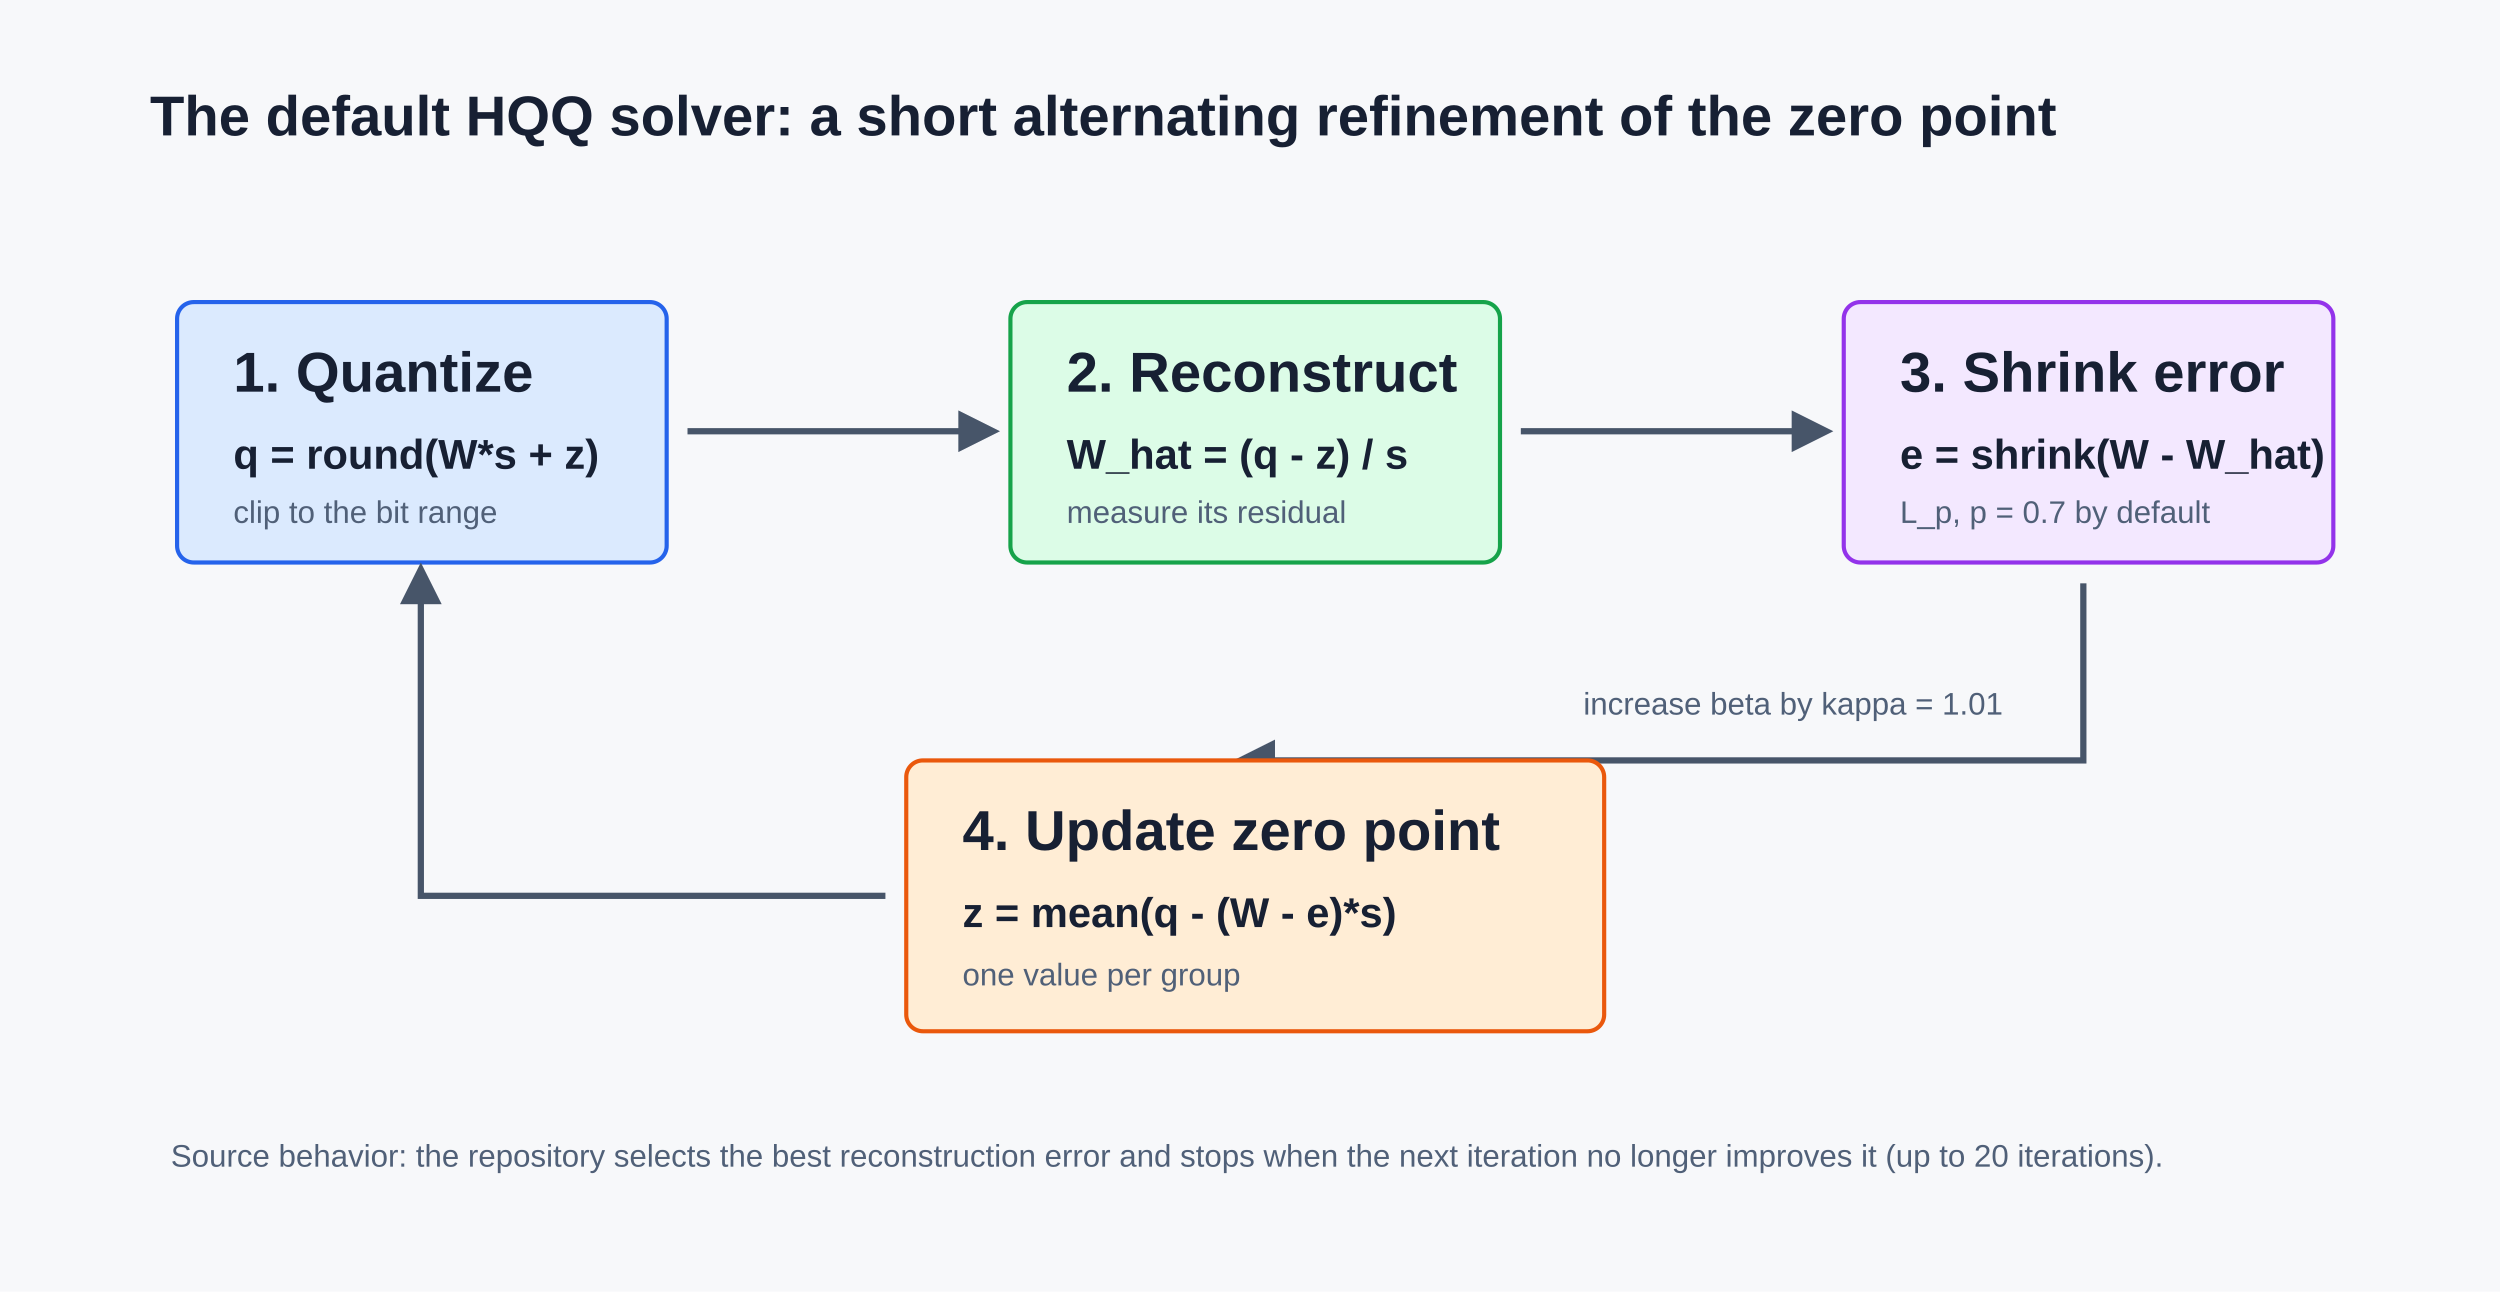
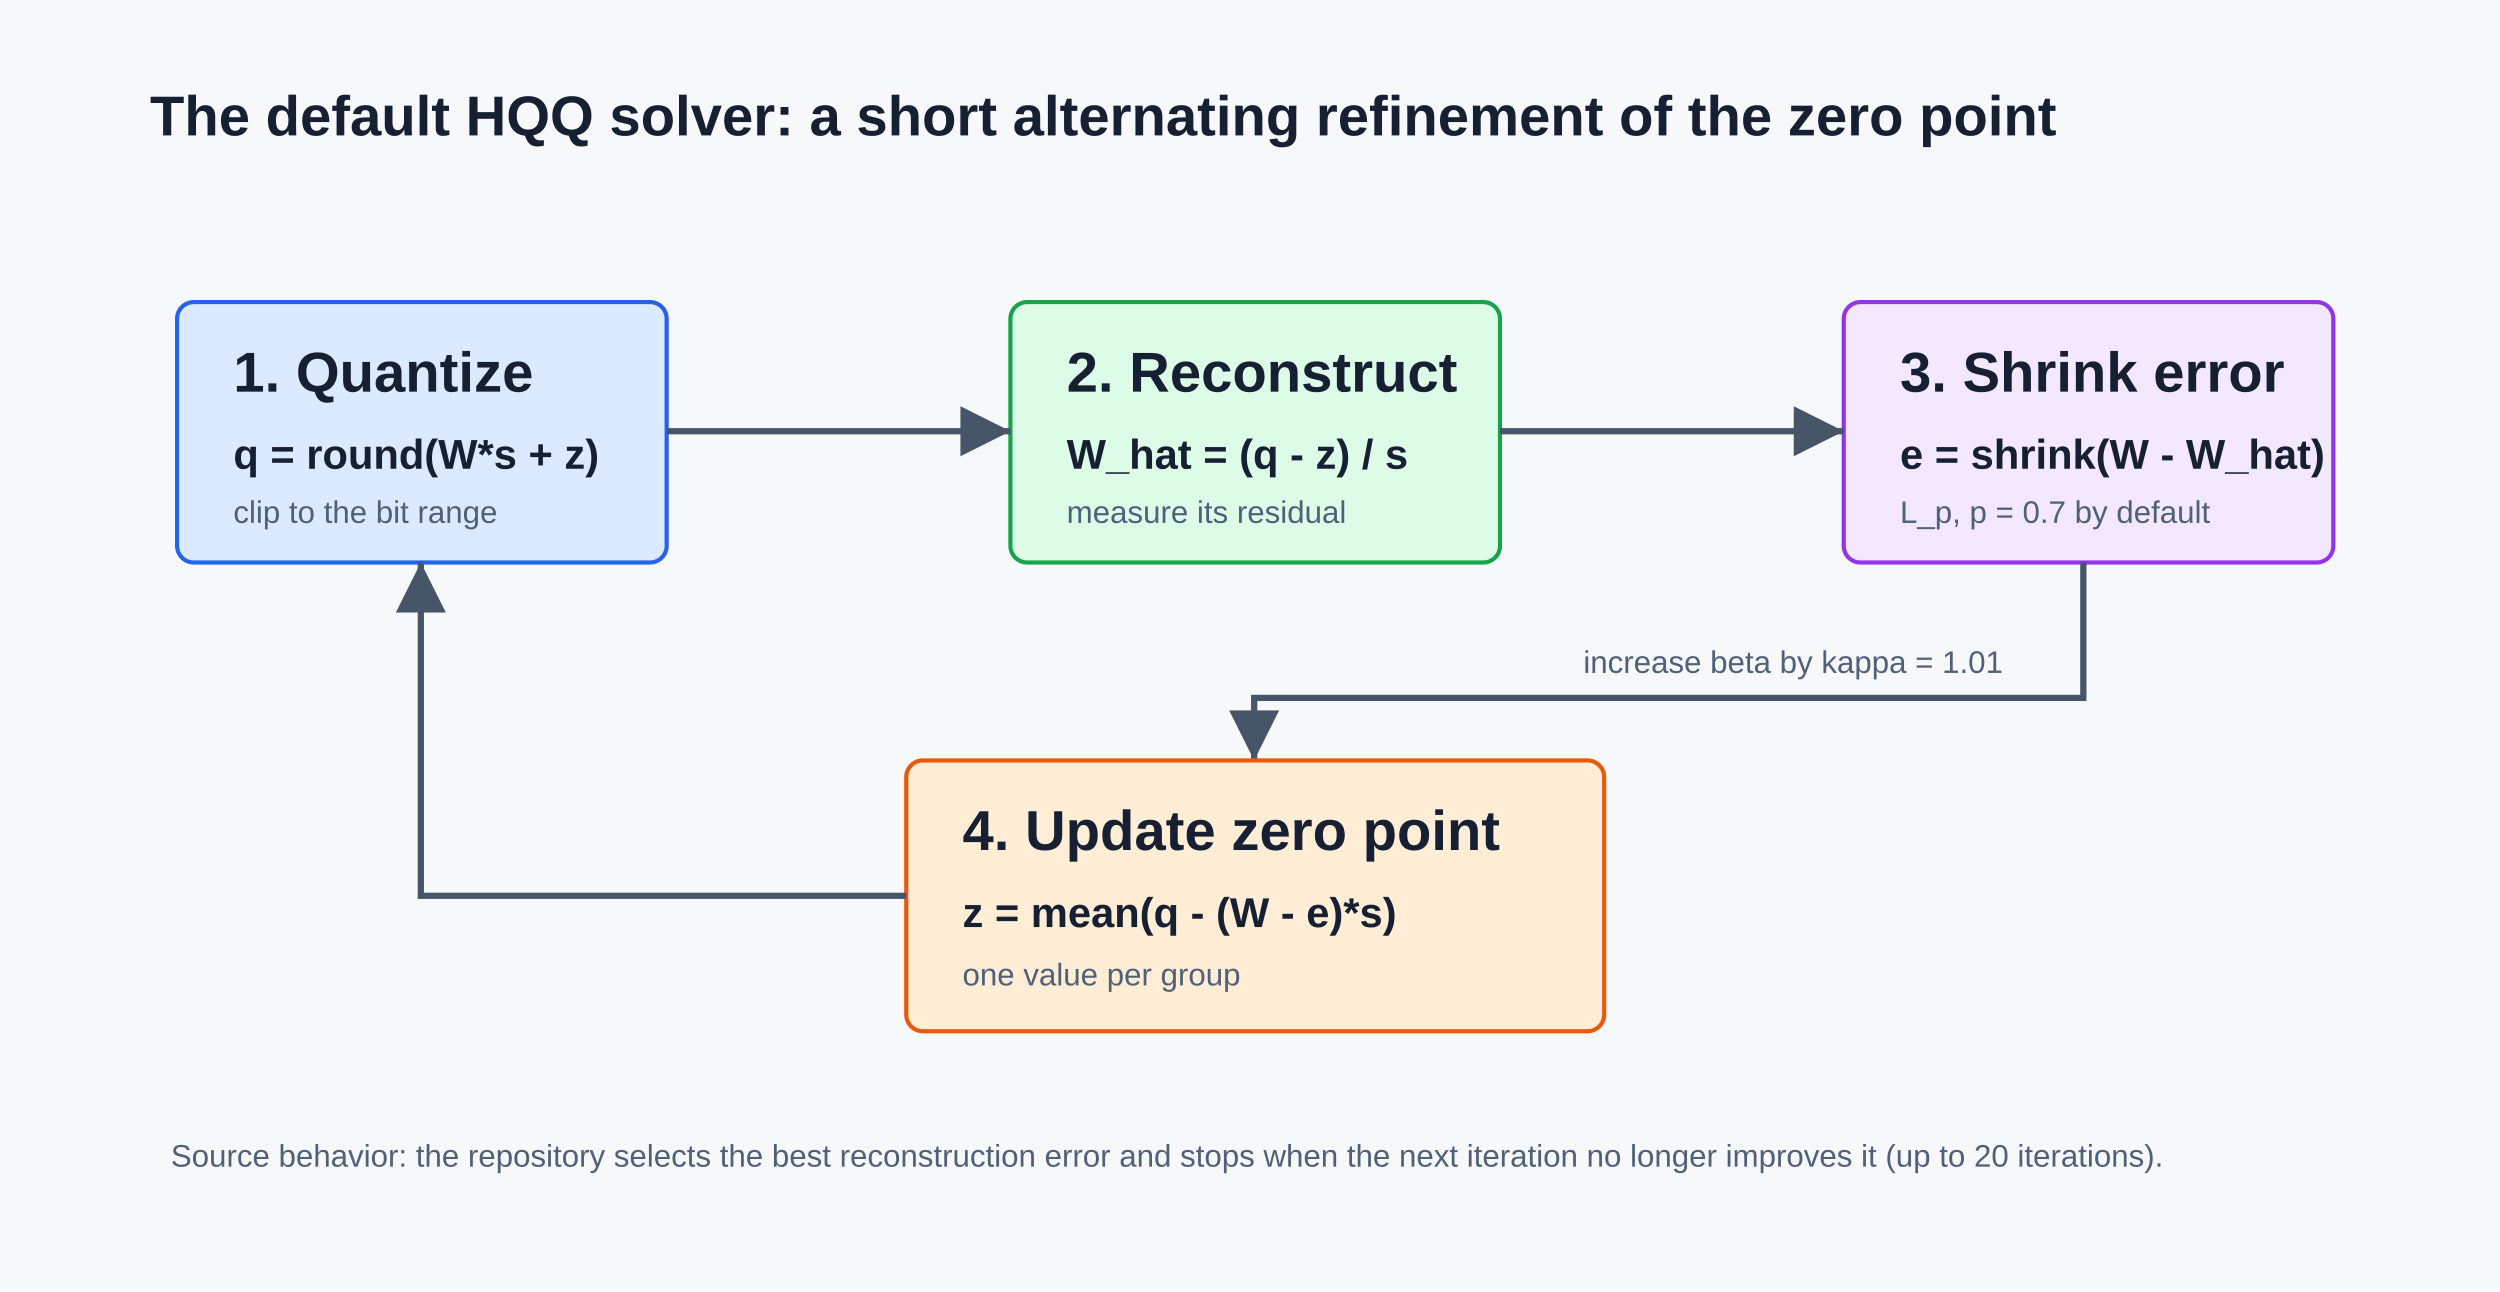
<svg xmlns="http://www.w3.org/2000/svg" width="1200" height="620" viewBox="0 0 1200 620" role="img" aria-labelledby="title desc">
  <rect width="1200" height="620" fill="#f7f8fa" />
+   <defs>
+     <marker id="arrow" viewBox="0 0 10 10" refX="10" refY="5" markerWidth="8" markerHeight="8" orient="auto-start-reverse">
+       <path d="M 0 0 L 10 5 L 0 10 z" fill="#475569" />
+     </marker>
+   </defs>
  <style>text{font-family:Arial,sans-serif;fill:#172033}.h{font-size:27px;font-weight:700}.b{font-size:18px}.s{font-size:15px;fill:#506078}.box{stroke-width:2}.eq{font-size:20px;font-weight:700}</style>
  <text x="72" y="65" class="h">The default HQQ solver: a short alternating refinement of the zero point</text>
  <rect x="85" y="145" width="235" height="125" rx="8" fill="#dbeafe" stroke="#2563eb" class="box" />
  <text x="112" y="188" class="h">1. Quantize</text>
  <text x="112" y="225" class="eq">q = round(W*s + z)</text>
  <text x="112" y="251" class="s">clip to the bit range</text>
  <rect x="485" y="145" width="235" height="125" rx="8" fill="#dcfce7" stroke="#16a34a" class="box" />
  <text x="512" y="188" class="h">2. Reconstruct</text>
  <text x="512" y="225" class="eq">W_hat = (q - z) / s</text>
  <text x="512" y="251" class="s">measure its residual</text>
  <rect x="885" y="145" width="235" height="125" rx="8" fill="#f3e8ff" stroke="#9333ea" class="box" />
  <text x="912" y="188" class="h">3. Shrink error</text>
  <text x="912" y="225" class="eq">e = shrink(W - W_hat)</text>
  <text x="912" y="251" class="s">L_p, p = 0.7 by default</text>
-   <path d="M330 207H470" stroke="#475569" stroke-width="3" />
-   <path d="M460 197l20 10-20 10" fill="#475569" />
-   <path d="M730 207H870" stroke="#475569" stroke-width="3" />
-   <path d="M860 197l20 10-20 10" fill="#475569" />
-   <path d="M1000 280V365H602" stroke="#475569" stroke-width="3" fill="none" />
-   <path d="M612 355l-20 10 20 10" fill="#475569" />
-   <text x="760" y="343" class="s">increase beta by kappa = 1.01</text>
+   <path d="M320 207H485" stroke="#475569" stroke-width="3" marker-end="url(#arrow)" />
+   <path d="M720 207H885" stroke="#475569" stroke-width="3" marker-end="url(#arrow)" />
+   <path d="M1000 270V335H602V365" stroke="#475569" stroke-width="3" fill="none" marker-end="url(#arrow)" />
+   <text x="760" y="323" class="s">increase beta by kappa = 1.01</text>
  <rect x="435" y="365" width="335" height="130" rx="8" fill="#ffedd5" stroke="#ea580c" class="box" />
  <text x="462" y="408" class="h">4. Update zero point</text>
  <text x="462" y="445" class="eq">z = mean(q - (W - e)*s)</text>
  <text x="462" y="473" class="s">one value per group</text>
-   <path d="M425 430H202V280" stroke="#475569" stroke-width="3" fill="none" />
-   <path d="M192 290l10-20 10 20" fill="#475569" />
+   <path d="M435 430H202V270" stroke="#475569" stroke-width="3" fill="none" marker-end="url(#arrow)" />
  <text x="82" y="560" class="s">Source behavior: the repository selects the best reconstruction error and stops when the next iteration no longer improves it (up to 20 iterations).</text>
</svg>
